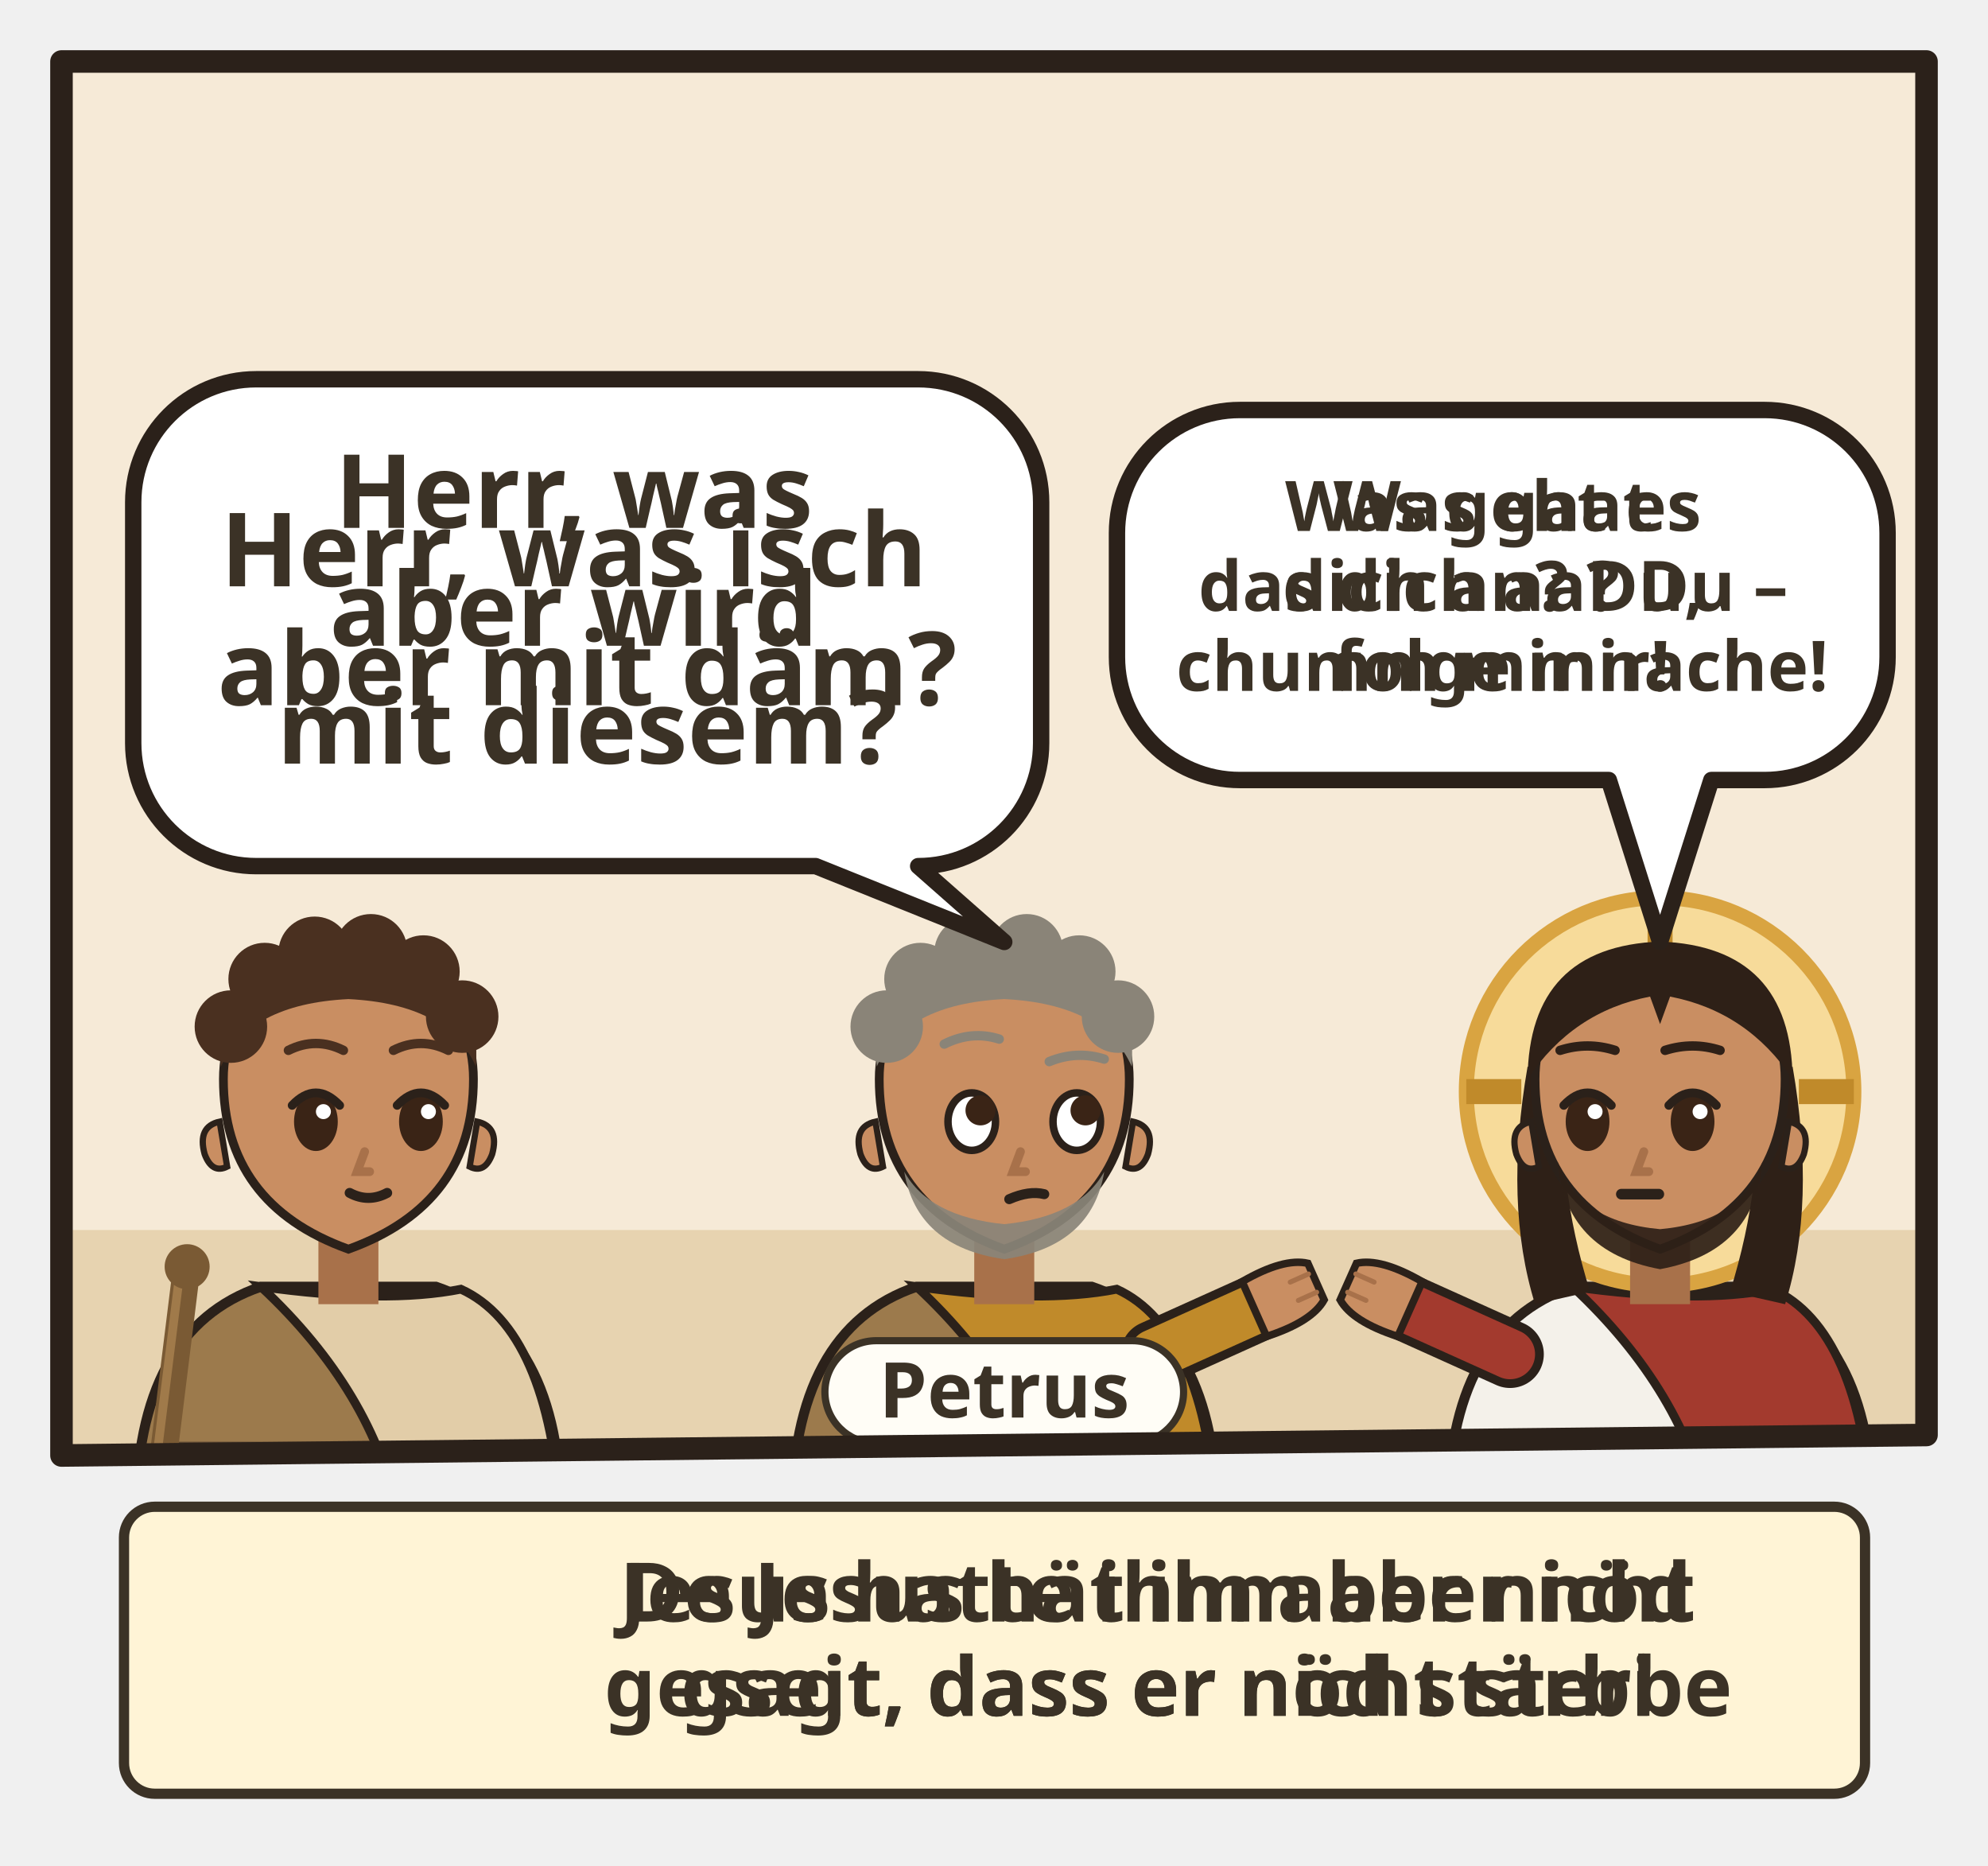
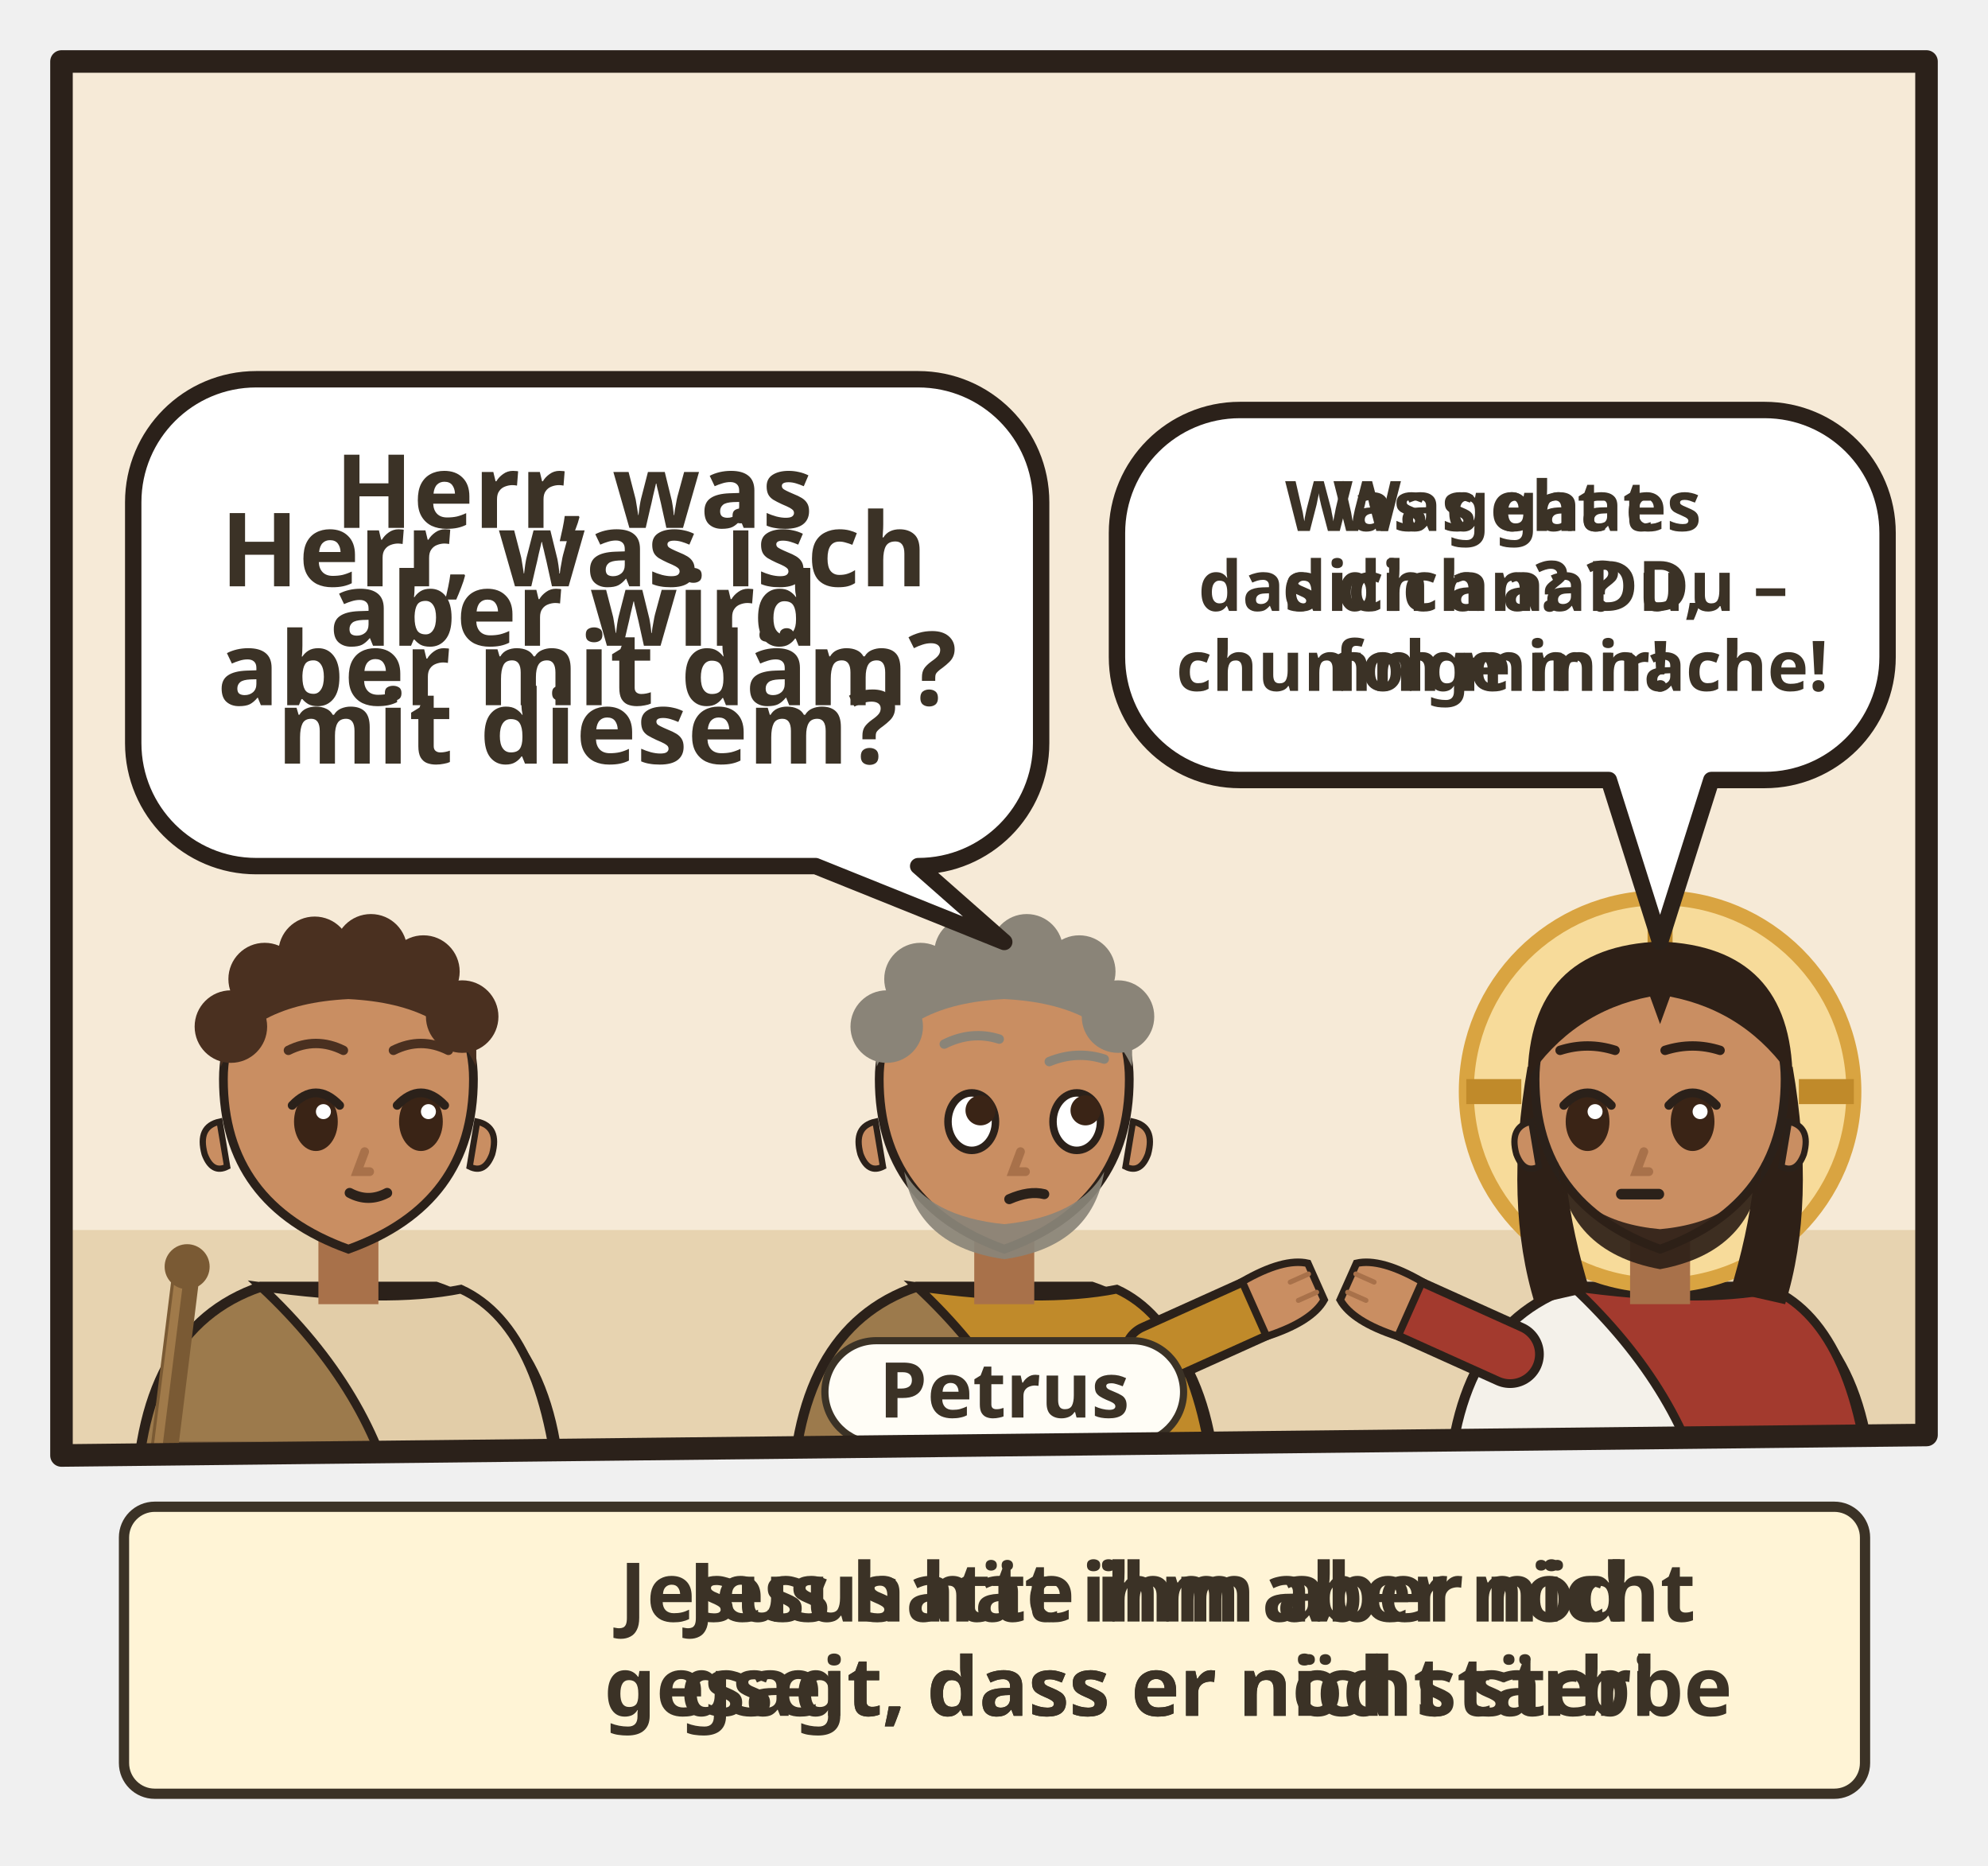
<svg xmlns="http://www.w3.org/2000/svg" viewBox="0 0 194 182">
  <svg class="ill-tile" data-span="1" x="0" y="0" width="194" height="182" viewBox="0 0 194 182">
    <g transform="translate(4 4)">
      <clipPath id="an-cp-jhn-021-020-023-1">
        <polygon points="2,2 184,2 184,136 2,138" />
      </clipPath>
      <g clip-path="url(#an-cp-jhn-021-020-023-1)">
        <polygon points="2,2 184,2 184,136 2,138" fill="#F6EAD7" />
        <path d="M0 116h186v24H0z" fill="#E7D3B0" />
        <g transform="translate(30.0 102.5) scale(1.22)">
          <path d="M-17 34V34Q-17 19-7 15.6L7 15.6Q17 19 17 34V34z" fill="#9C7A4C" stroke="#2B211A" stroke-width=".8" />
          <path d="M-7 15.6Q3 17 9 15.8Q16 19 17 34V34H4V34Q2 24-7 15.6z" fill="#E2CDA8" stroke="#2B211A" stroke-width=".7" />
          <path d="M-15.4 28h30.8v2.6h-30.8z" fill="#5B4630" />
          <g filter="url(#an-kontur)">
            <path d="M-15.4 34L-13 14.6" stroke="#7A5A34" stroke-width="2.2" stroke-linecap="round" />
            <path d="M-15.9 33.8L-13.5 14.6" stroke="#A07A4A" stroke-width=".7" stroke-linecap="round" />
            <circle cx="-12.9" cy="14" r="1.8" fill="#7A5A34" />
          </g>
          <g class="ill-face">
            <path class="ill-hals" d="M-2.4 11h4.8v6h-4.8z" fill="#A8714A" />
            <path d="M-10 -1Q-10 9 0 12.6Q10 9 10 -1A10 10.6 0 0 0 -10 -1z" fill="#C98E62" stroke="#2B211A" stroke-width=".7" />
            <path d="M10.3 2.4q1.8.4 1.2 2.6-.6 1.6-1.8 1z M-10.3 2.4q-1.8.4-1.2 2.6.6 1.6 1.8 1z" fill="#C98E62" stroke="#2B211A" stroke-width=".5" />
            <ellipse cx="-2.6" cy="2.4" rx="1.75" ry="2.35" fill="#3A2416" />
            <path d="M-4.5 1.1Q-2.6 -0.9 -0.7 1.1" fill="none" stroke="#2B211A" stroke-width=".7" stroke-linecap="round" />
            <circle cx="-2.0" cy="1.6" r=".6" fill="#FFF" />
            <ellipse cx="5.8" cy="2.4" rx="1.75" ry="2.35" fill="#3A2416" />
            <path d="M3.9 1.1Q5.8 -0.9 7.7 1.1" fill="none" stroke="#2B211A" stroke-width=".7" stroke-linecap="round" />
            <circle cx="6.4" cy="1.6" r=".6" fill="#FFF" />
            <path d="M1.3 4.8l-.6 1.6h1" fill="none" stroke="#A8714A" stroke-width=".7" stroke-linecap="round" />
            <path d="M0.1 8.1Q1.6 8.9 3.1 8.1" fill="none" stroke="#2B211A" stroke-width=".8" stroke-linecap="round" />
            <path d="M-10.2-2Q-10.8-11.8 0-12.2Q10.8-11.8 10.2-2Q8-7 0-7.4Q-8-7-10.2-2z" fill="#4A3020" />
            <circle cx="-9.4" cy="-5.2" r="2.9" fill="#4A3020" />
            <circle cx="-6.7" cy="-9.0" r="2.9" fill="#4A3020" />
            <circle cx="-2.7" cy="-11.1" r="2.9" fill="#4A3020" />
            <circle cx="1.8" cy="-11.3" r="2.9" fill="#4A3020" />
            <circle cx="6.0" cy="-9.6" r="2.9" fill="#4A3020" />
            <circle cx="9.1" cy="-6.0" r="2.9" fill="#4A3020" />
            <path d="M-4.8 -3.3Q-2.6 -4.4 -0.4 -3.3M3.6 -3.3Q5.8 -4.4 8.0 -3.3" fill="none" stroke="#4A3020" stroke-width="0.75" stroke-linecap="round" />
          </g>
          <g class="ill-attr" filter="url(#an-kontur)">
            <use href="#an-a-herz" x="-8" y="17" width="16" height="16" />
          </g>
        </g>
        <g transform="translate(94.0 102.5) scale(1.22)">
          <path d="M-17 34V34Q-17 19-7 15.6L7 15.6Q17 19 17 34V34z" fill="#9C7A4C" stroke="#2B211A" stroke-width=".8" />
          <path d="M-7 15.6Q3 17 9 15.8Q16 19 17 34V34H4V34Q2 24-7 15.6z" fill="#C08A2A" stroke="#2B211A" stroke-width=".7" />
          <path d="M-15.4 28h30.8v2.6h-30.8z" fill="#5B4630" />
          <path d="M12 21L21.1 16.9" stroke="#2B211A" stroke-width="5.4" stroke-linecap="round" />
          <path d="M12 21L21.1 16.9" stroke="#C08A2A" stroke-width="4" stroke-linecap="round" />
          <g transform="translate(21.1 16.9) rotate(66)">
            <path d="M-2.4 1.2Q-2.8-2.6-1.6-4.2h3.2Q2.8-2.6 2.4 1.2z" fill="#C98E62" stroke="#2B211A" stroke-width=".6" />
            <path d="M-.8-3.9v1.6M.8-3.9v1.6" stroke="#A8714A" stroke-width=".4" stroke-linecap="round" />
          </g>
          <g class="ill-face">
            <path class="ill-hals" d="M-2.4 11h4.8v6h-4.8z" fill="#A8714A" />
            <path d="M-10 -1Q-10 9 0 12.6Q10 9 10 -1A10 10.6 0 0 0 -10 -1z" fill="#C98E62" stroke="#2B211A" stroke-width=".7" />
            <path d="M10.3 2.4q1.8.4 1.2 2.6-.6 1.6-1.8 1z M-10.3 2.4q-1.8.4-1.2 2.6.6 1.6 1.8 1z" fill="#C98E62" stroke="#2B211A" stroke-width=".5" />
            <path d="M-8 6.4Q-7 12.4 0 13.4Q7 12.4 8 6.4Q6 10 0 10.6Q-6 10-8 6.4z" fill="#8A8478" opacity=".92" />
            <ellipse cx="-2.6" cy="2.4" rx="1.9" ry="2.3" fill="#FFF" stroke="#2B211A" stroke-width=".6" />
            <circle cx="-1.9" cy="1.5" r="1.2" fill="#3A2416" />
            <ellipse cx="5.8" cy="2.4" rx="1.9" ry="2.3" fill="#FFF" stroke="#2B211A" stroke-width=".6" />
            <circle cx="6.5" cy="1.5" r="1.2" fill="#3A2416" />
            <path d="M1.3 4.8l-.6 1.6h1" fill="none" stroke="#A8714A" stroke-width=".7" stroke-linecap="round" />
            <path d="M0.4 8.6Q2.0 7.9 3.2 8.2" fill="none" stroke="#2B211A" stroke-width=".8" stroke-linecap="round" />
            <path d="M-10.2-2Q-10.8-11.8 0-12.2Q10.8-11.8 10.2-2Q8-7 0-7.4Q-8-7-10.2-2z" fill="#8A8478" />
            <circle cx="-9.4" cy="-5.2" r="2.9" fill="#8A8478" />
            <circle cx="-6.7" cy="-9.0" r="2.9" fill="#8A8478" />
            <circle cx="-2.7" cy="-11.1" r="2.9" fill="#8A8478" />
            <circle cx="1.8" cy="-11.3" r="2.9" fill="#8A8478" />
            <circle cx="6.0" cy="-9.6" r="2.9" fill="#8A8478" />
            <circle cx="9.1" cy="-6.0" r="2.9" fill="#8A8478" />
            <path d="M-4.8 -3.8Q-2.6 -4.9 -0.4 -4.2M3.6 -2.4Q5.8 -3.3 8.0 -2.6" fill="none" stroke="#8A8478" stroke-width="0.75" stroke-linecap="round" />
          </g>
        </g>
        <g transform="translate(158.0 102.5) scale(1.22)">
          <path d="M-17 34V34Q-17 19-7 15.6L7 15.6Q17 19 17 34V34z" fill="#F4F1EA" stroke="#2B211A" stroke-width=".8" />
          <path d="M-7 15.6Q3 17 9 15.8Q16 19 17 34V34H4V34Q2 24-7 15.6z" fill="#A33A2E" stroke="#2B211A" stroke-width=".7" />
          <path d="M-12 21L-21.1 16.9" stroke="#2B211A" stroke-width="5.4" stroke-linecap="round" />
          <path d="M-12 21L-21.1 16.9" stroke="#A33A2E" stroke-width="4" stroke-linecap="round" />
          <g transform="translate(-21.1 16.9) rotate(294)">
            <path d="M-2.4 1.2Q-2.8-2.6-1.6-4.2h3.2Q2.8-2.6 2.4 1.2z" fill="#C98E62" stroke="#2B211A" stroke-width=".6" />
            <path d="M-.8-3.9v1.6M.8-3.9v1.6" stroke="#A8714A" stroke-width=".4" stroke-linecap="round" />
          </g>
          <g class="ill-face">
            <circle r="15.5" fill="#F7DB9A" stroke="#D9A441" stroke-width="1.2" />
            <path d="M0-15.5v4.4M-15.5 0h4.4M15.5 0h-4.4" stroke="#C08A2A" stroke-width="2" />
            <path d="M-10.6 -2Q-12.5 9-10 17L-5.6 16Q-8.4 7-7.6-1z M10.6 -2Q12.5 9 10 17L5.6 16Q8.4 7 7.6-1z" fill="#2E2017" />
            <path class="ill-hals" d="M-2.4 11h4.8v6h-4.8z" fill="#A8714A" />
            <path d="M-10 -1Q-10 9 0 12.6Q10 9 10 -1A10 10.6 0 0 0 -10 -1z" fill="#C98E62" stroke="#2B211A" stroke-width=".7" />
            <path d="M10.3 2.4q1.8.4 1.2 2.6-.6 1.6-1.8 1z M-10.3 2.4q-1.8.4-1.2 2.6.6 1.6 1.8 1z" fill="#C98E62" stroke="#2B211A" stroke-width=".5" />
            <path d="M-8.2 5.6Q-7.6 12.8 0 14.2Q7.6 12.8 8.2 5.6Q6.6 10.4 0 11Q-6.6 10.4-8.2 5.6z" fill="#2E2017" opacity=".92" />
            <ellipse cx="-5.8" cy="2.4" rx="1.75" ry="2.35" fill="#3A2416" />
            <path d="M-7.7 1.1Q-5.8 -0.9 -3.9 1.1" fill="none" stroke="#2B211A" stroke-width=".7" stroke-linecap="round" />
            <circle cx="-5.2" cy="1.6" r=".6" fill="#FFF" />
            <ellipse cx="2.6" cy="2.4" rx="1.75" ry="2.35" fill="#3A2416" />
            <path d="M0.7 1.1Q2.6 -0.9 4.5 1.1" fill="none" stroke="#2B211A" stroke-width=".7" stroke-linecap="round" />
            <circle cx="3.2" cy="1.6" r=".6" fill="#FFF" />
            <path d="M-1.3 4.8l-.6 1.6h1" fill="none" stroke="#A8714A" stroke-width=".7" stroke-linecap="round" />
            <path d="M-3.1 8.2h3" stroke="#2B211A" stroke-width=".85" stroke-linecap="round" />
            <path d="M-10.6-1Q-10.5-11.6 0-12Q10.5-11.6 10.6-1Q7-6.4 .8-7.6L0-5.4-.8-7.6Q-7-6.4-10.6-1z" fill="#2E2017" />
            <path d="M-8.0 -3.3Q-5.8 -4.0 -3.6 -3.3M0.4 -3.3Q2.6 -4.0 4.8 -3.3" fill="none" stroke="#2E2017" stroke-width="0.75" stroke-linecap="round" />
          </g>
        </g>
        <g class="ill-sp" data-n="2" data-icons="0:|1:" />
        <g>
          <path d="M21 33H85.6A12 12 0 0 1 97.6 45V68.5A12 12 0 0 1 85.6 80.5L85.6 80.5L94 87.9L75.6 80.5H21A12 12 0 0 1 9 68.5V45A12 12 0 0 1 21 33Z" data-box="9,33,88.6,47.5" data-tail="94,87.9" data-speech="0" fill="#FFFFFF" stroke="#2B211A" stroke-width="1.6" stroke-linejoin="round" />
          <g class="dg-sw">
            <g class="dg-full">
              <text class="lw lw-de" text-anchor="middle" font-family="sans-serif" font-size="10" font-weight="700" fill="#3B3226">
                <tspan x="53.3" y="47.5">Herr, was</tspan>
                <tspan x="53.3" y="59.0">aber wird</tspan>
                <tspan x="53.3" y="70.5">mit diesem?</tspan>
              </text>
              <text class="lw lw-gsw" text-anchor="middle" font-family="sans-serif" font-size="10" font-weight="700" fill="#3B3226">
                <tspan x="53.3" y="53.2">Herr, was isch</tspan>
                <tspan x="53.3" y="64.8">aber mit däm?</tspan>
              </text>
            </g>
            <g class="dg-nw" display="none">
              <use href="#an-p-lieblingsjuenger" x="33.1" y="45.8" width="15.5" height="22" />
              <use href="#an-z-frage" x="51.5" y="45.8" width="22.0" height="22" />
            </g>
          </g>
        </g>
        <g>
          <path d="M117 36H168.2A12 12 0 0 1 180.2 48V60.1A12 12 0 0 1 168.2 72.1L163 72.1L158 87.9L153 72.1H117A12 12 0 0 1 105 60.1V48A12 12 0 0 1 117 36Z" data-box="105,36,75.2,36.1" data-tail="158,87.9" data-speech="1" fill="#FFFFFF" stroke="#2B211A" stroke-width="1.6" stroke-linejoin="round" />
          <g class="dg-sw">
            <g class="dg-full">
              <text class="lw lw-de" text-anchor="middle" font-family="sans-serif" font-size="6.8" font-weight="700" fill="#3B3226">
                <tspan x="142.6" y="47.8">Was geht es</tspan>
                <tspan x="142.6" y="55.6">dich an? Du,</tspan>
                <tspan x="142.6" y="63.4">folge mir!</tspan>
              </text>
              <text class="lw lw-gsw" text-anchor="middle" font-family="sans-serif" font-size="6.8" font-weight="700" fill="#3B3226">
                <tspan x="142.6" y="47.8">Was gaat</tspan>
                <tspan x="142.6" y="55.6">das dich aa? Du –</tspan>
                <tspan x="142.6" y="63.4">chumm mir nache!</tspan>
              </text>
            </g>
            <g class="dg-nw" display="none">
              <use href="#an-z-nachfolgen" x="130.7" y="46.9" width="23.8" height="14.3" />
            </g>
          </g>
        </g>
        <g class="ill-name">
          <rect x="76.5" y="126.8" width="35.0" height="10" rx="5" fill="#FFFDF6" stroke="#3B3226" stroke-width=".7" />
          <text x="94.0" y="134.3" text-anchor="middle" font-family="sans-serif" font-size="7.5" font-weight="700" fill="#3B3226">Petrus</text>
        </g>
      </g>
      <polygon class="pn-frame" points="2,2 184,2 184,136 2,138" fill="none" stroke="#2B211A" stroke-width="2.2" stroke-linejoin="round" />
      <g transform="translate(0.0 142)">
        <g class="ill-words">
          <g class="dg-sw">
            <g class="dg-full">
              <rect x="8.1" y="1.0" width="169.9" height="28" rx="3" fill="#FFF4D6" stroke="#3B3226" stroke-width="1" />
              <use href="#an-z-tod" x="12.1" y="9.0" width="12.0" height="12" />
              <use href="#an-z-nicht" x="27.1" y="9.0" width="12.0" height="12" />
              <text class="lw lw-de" text-anchor="middle" font-family="sans-serif" font-size="8.0" font-weight="700" fill="#3B3226">
                <tspan x="110.0" y="12.2">Jesus hatte ihm aber nicht</tspan>
                <tspan x="110.0" y="21.4">gesagt, dass er nicht sterbe</tspan>
              </text>
              <text class="lw lw-gsw" text-anchor="middle" font-family="sans-serif" font-size="8.0" font-weight="700" fill="#3B3226">
-                 <tspan x="110.0" y="12.2">De Jesus hät ihm aber nöd</tspan>
+                 <tspan x="110.0" y="12.2">Jesus hät ihm aber nöd</tspan>
                <tspan x="110.0" y="21.4">gseit, dass er nöd stärbi</tspan>
              </text>
            </g>
            <g class="dg-nw" display="none">
              <rect x="8.1" y="1.0" width="169.9" height="28" rx="3" fill="#FFF4D6" stroke="#3B3226" stroke-width="1" />
              <use href="#an-z-tod" x="69.5" y="4.0" width="22.0" height="22" />
              <use href="#an-z-nicht" x="94.5" y="4.0" width="22.0" height="22" />
            </g>
          </g>
        </g>
      </g>
    </g>
  </svg>
</svg>
